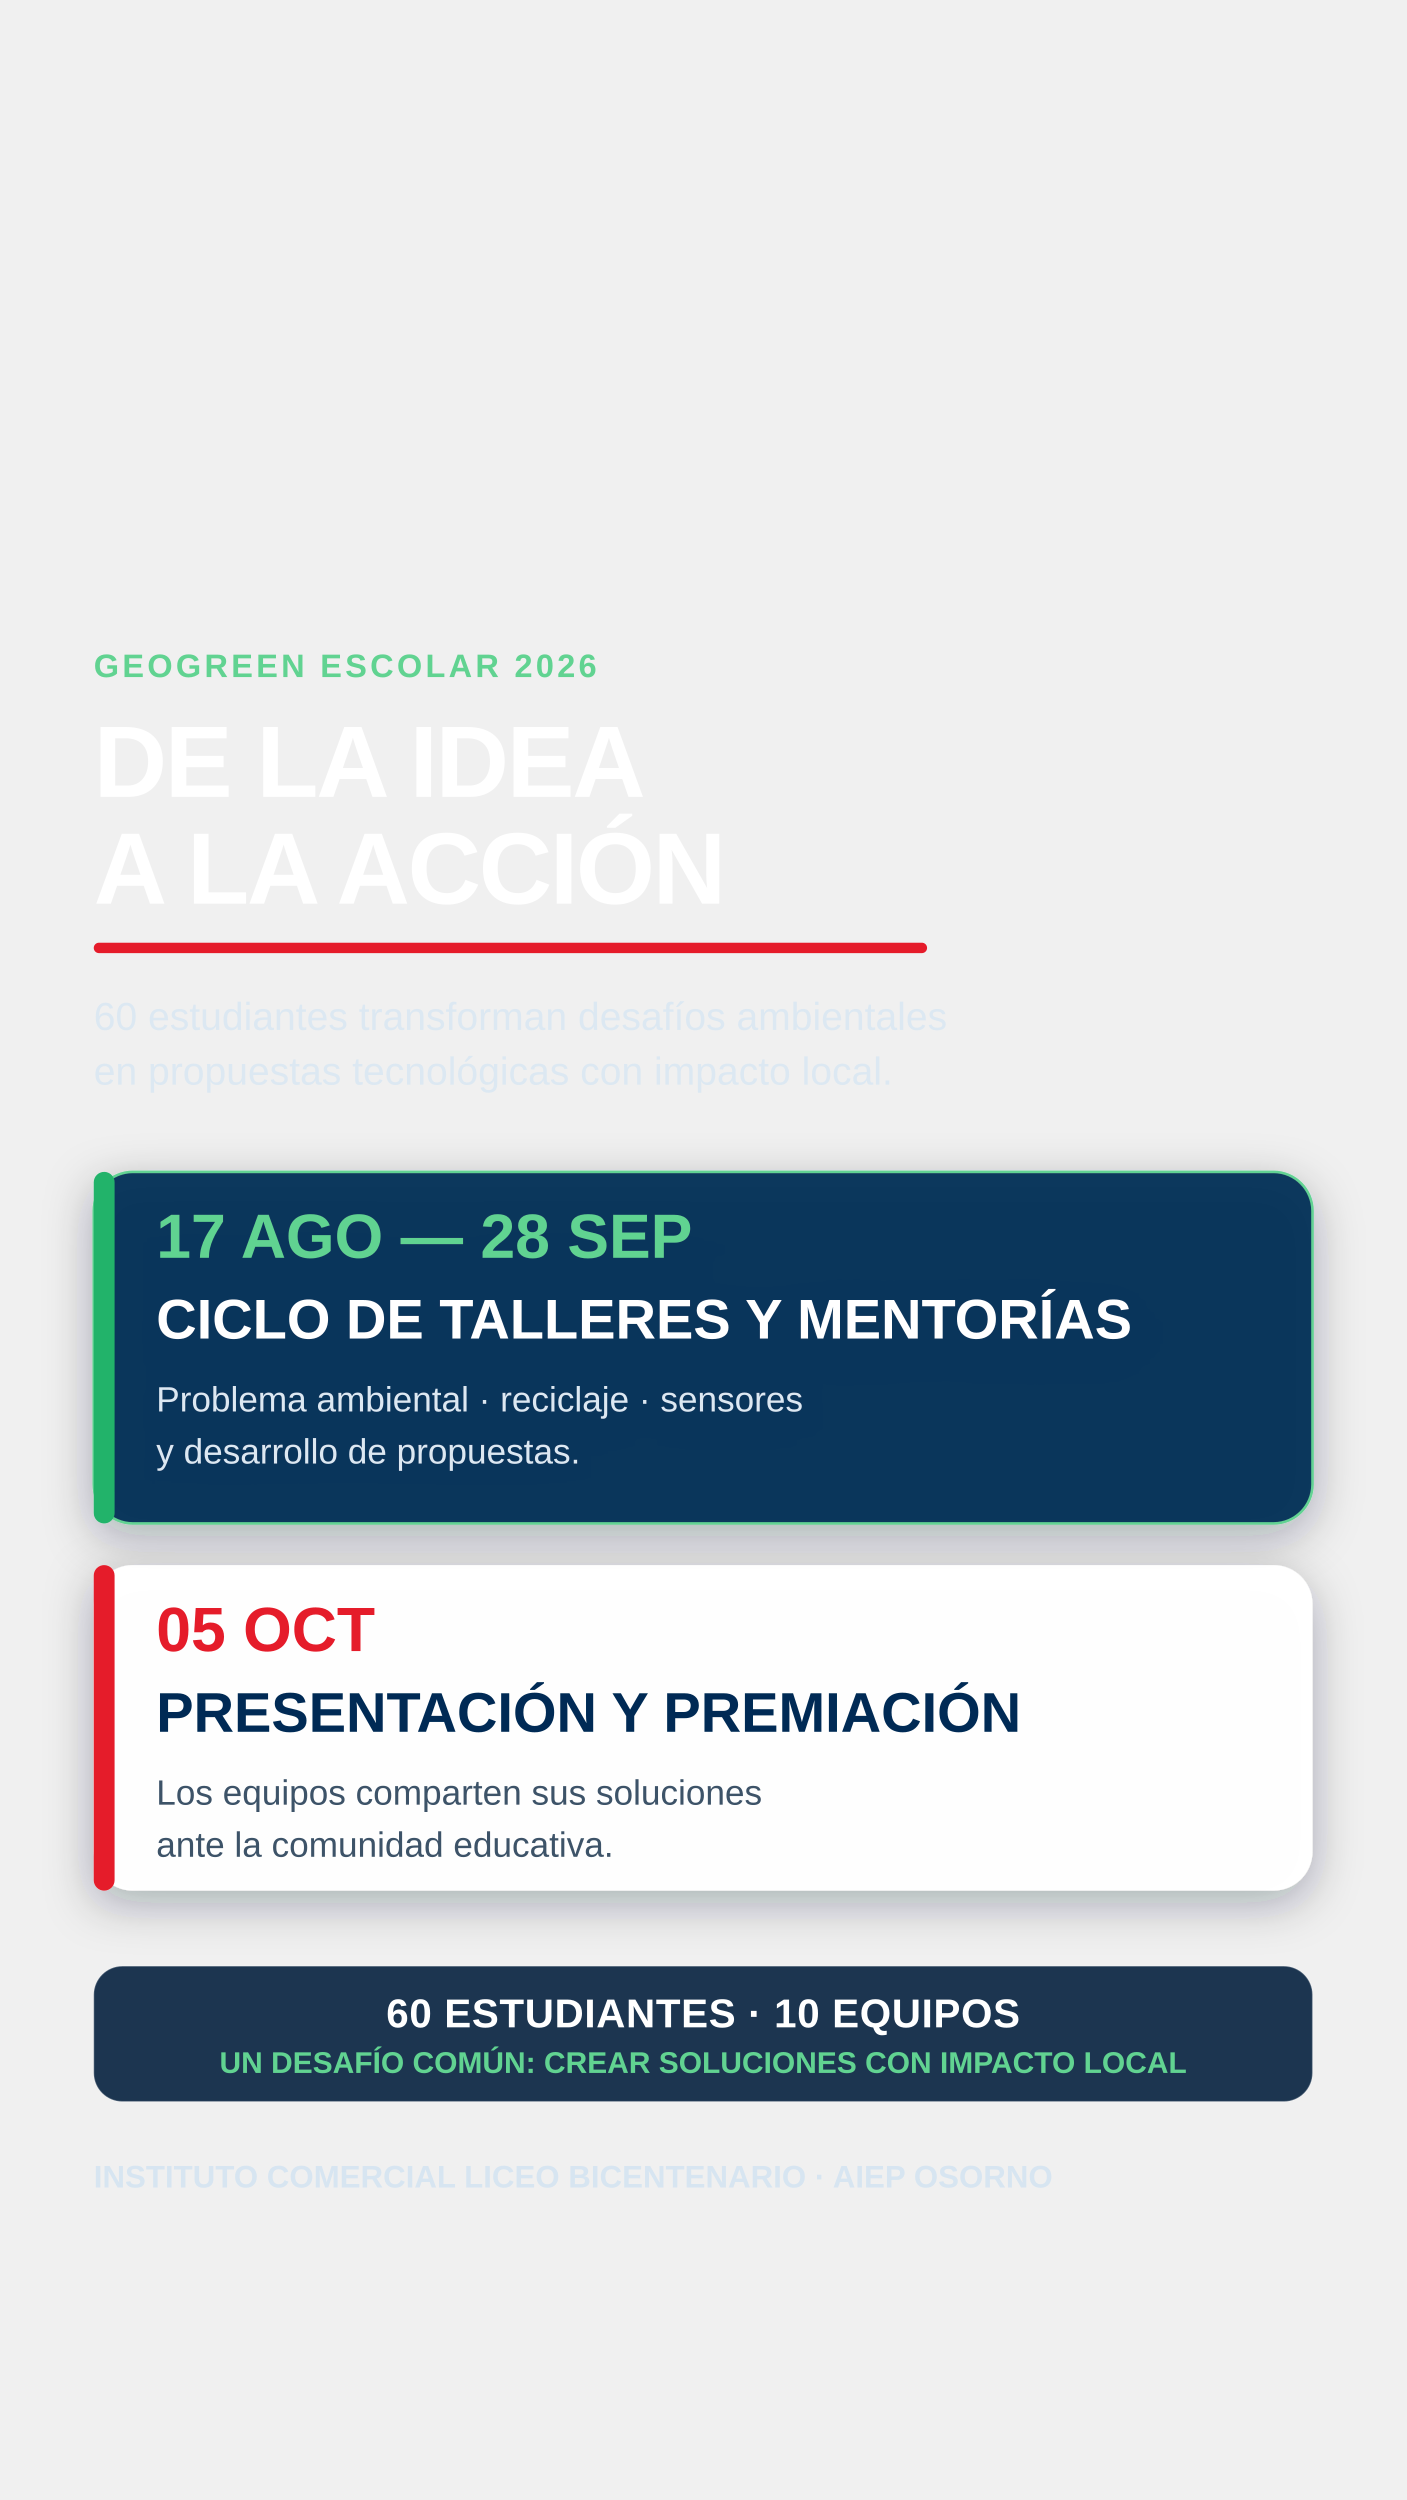
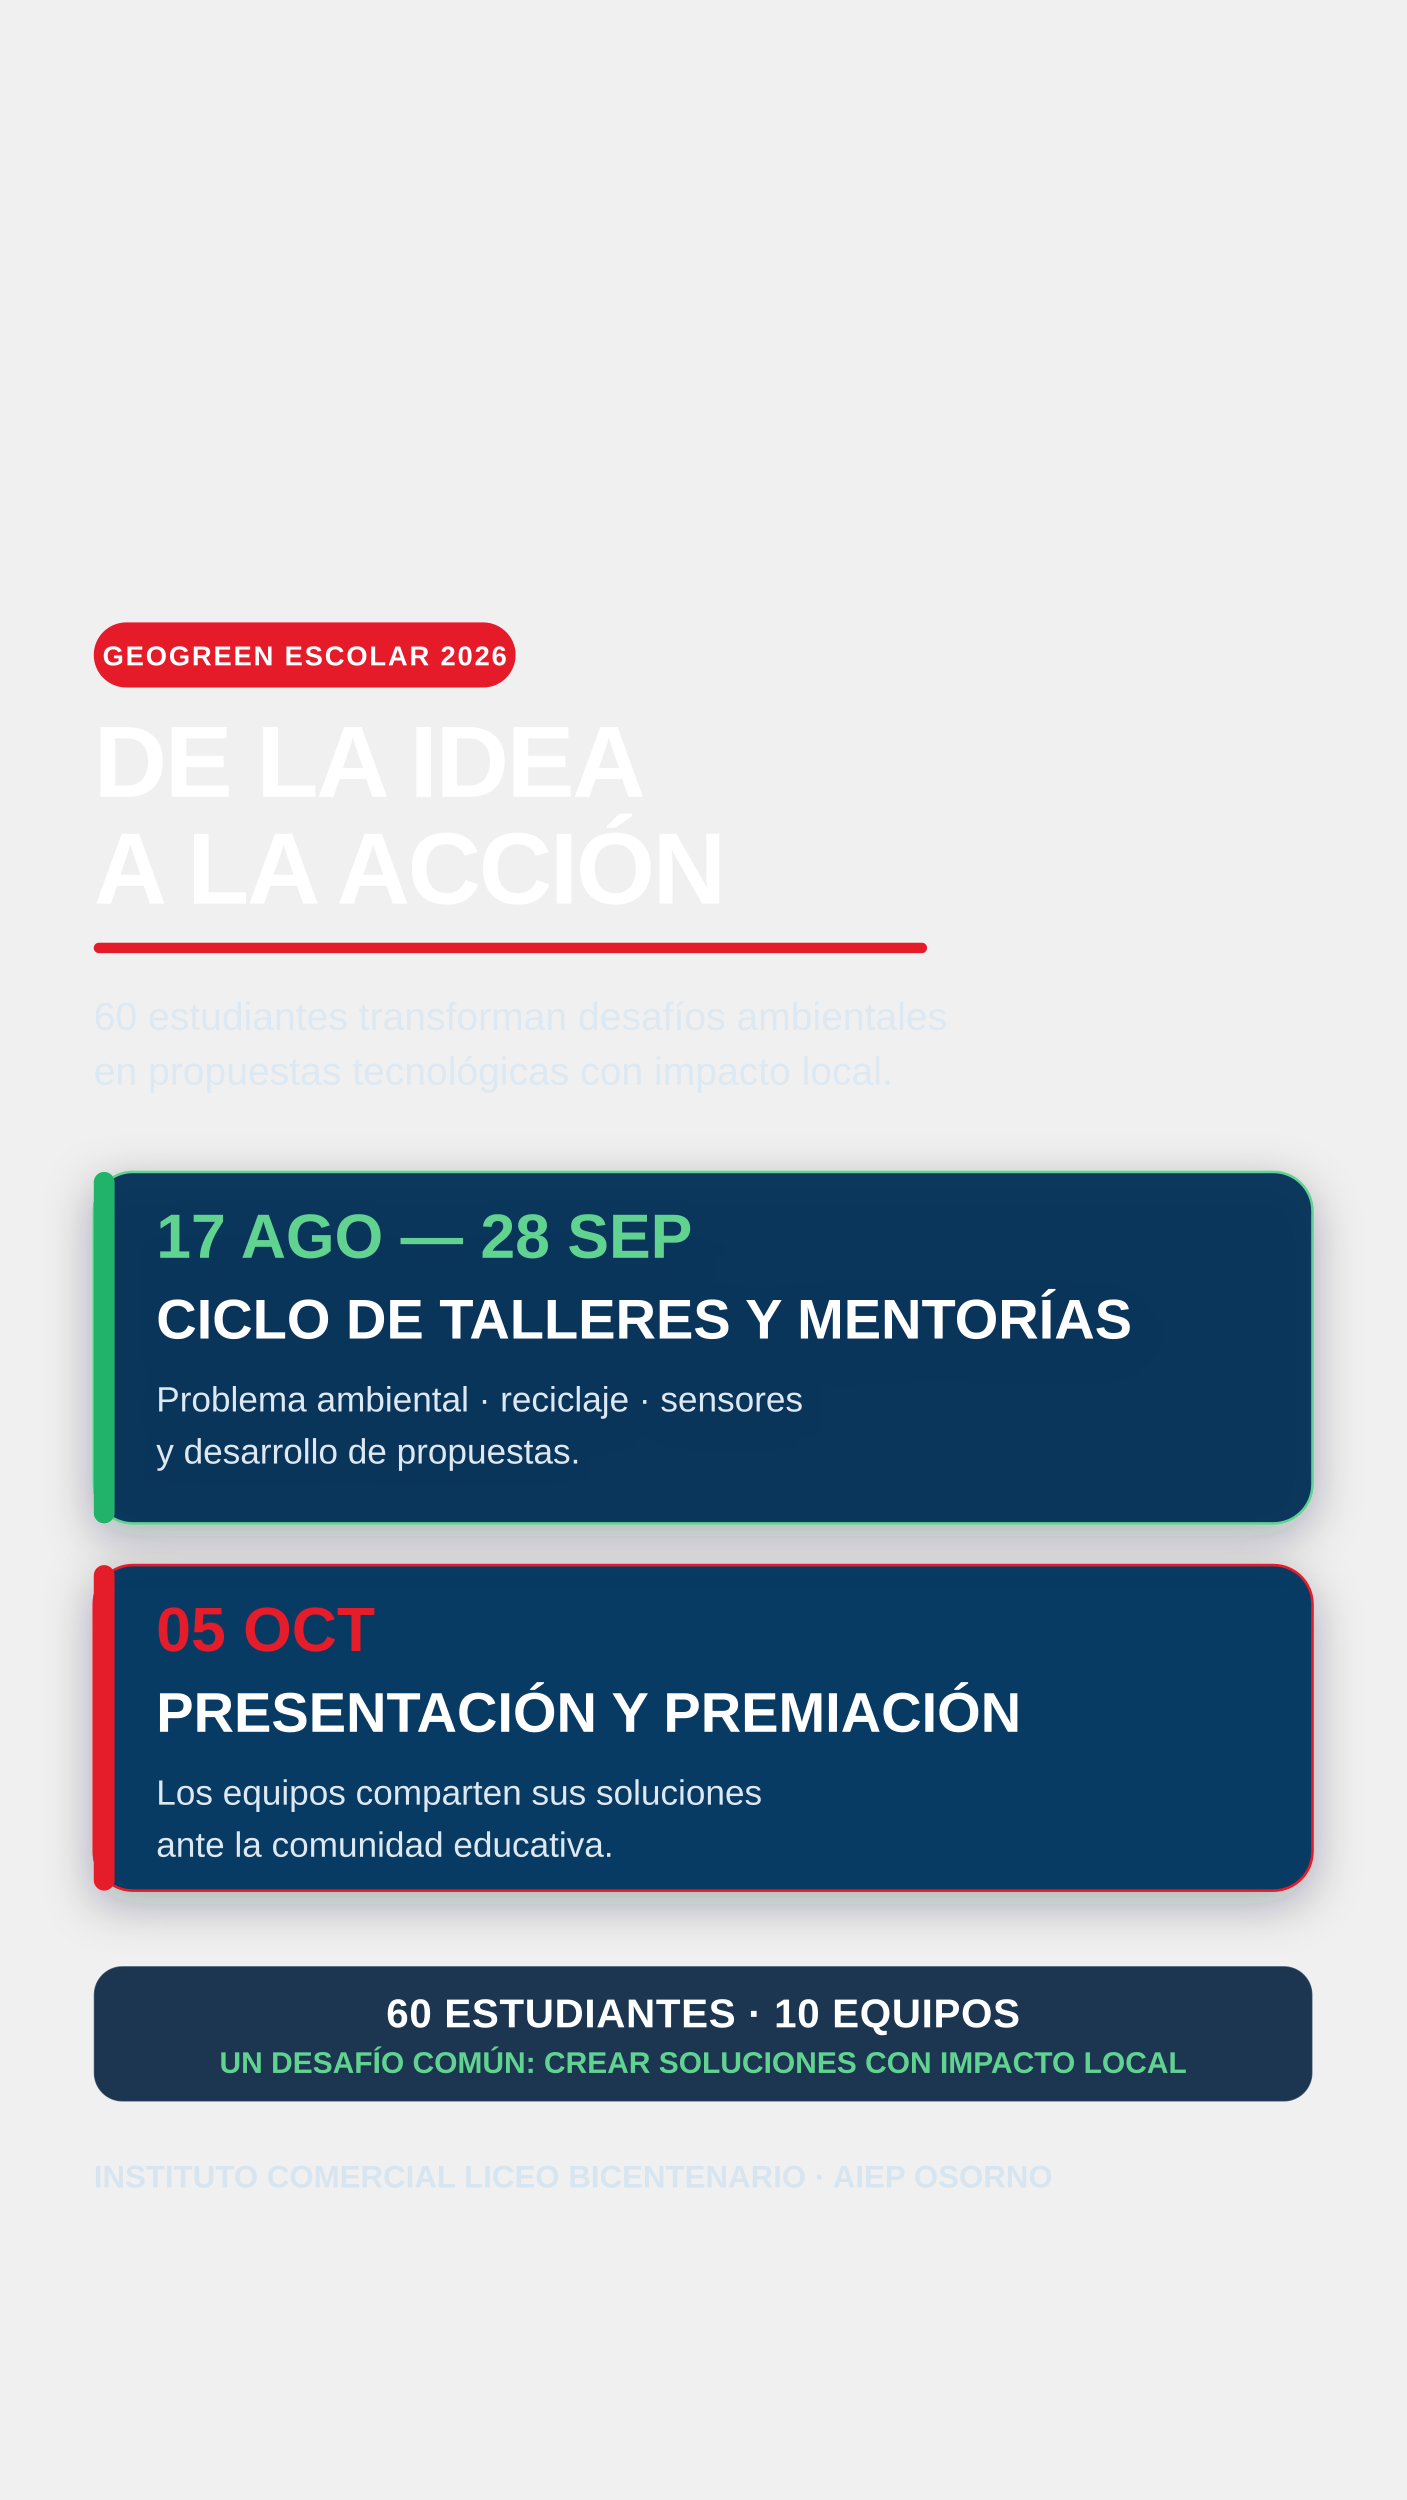
<svg xmlns="http://www.w3.org/2000/svg" width="1080" height="1920" viewBox="0 0 1080 1920">
  <defs>
    <linearGradient id="coverShade" x1="0" y1="0" x2="0" y2="1">
      <stop offset="0%" stop-color="#001E3D" stop-opacity=".04" />
      <stop offset="55%" stop-color="#001E3D" stop-opacity=".10" />
      <stop offset="100%" stop-color="#00172F" stop-opacity=".94" />
    </linearGradient>
    <linearGradient id="titleShade" x1="0" y1="0" x2="1" y2="0">
      <stop offset="0%" stop-color="#002B55" stop-opacity=".94" />
      <stop offset="70%" stop-color="#002B55" stop-opacity=".64" />
      <stop offset="100%" stop-color="#002B55" stop-opacity="0" />
    </linearGradient>
    <linearGradient id="greenLine" x1="0" y1="0" x2="1" y2="0">
      <stop offset="0%" stop-color="#24B36B" />
      <stop offset="100%" stop-color="#72D5A2" />
    </linearGradient>
    <filter id="shadow" x="-20%" y="-20%" width="140%" height="140%">
      <feDropShadow dx="0" dy="10" stdDeviation="18" flood-color="#001326" flood-opacity=".32" />
    </filter>
    <pattern id="dots" width="28" height="28" patternUnits="userSpaceOnUse">
      <circle cx="4" cy="4" r="2" fill="#FFFFFF" opacity=".12" />
    </pattern>
  </defs>
  <rect x="0" y="0" width="1080" height="1920" fill="url(#dots)" opacity=".11" />
  <g transform="translate(72 520)">
-     <text x="0" y="0" fill="#61D391" font-family="Arial" font-size="25" font-weight="700" letter-spacing="2.5">GEOGREEN ESCOLAR 2026</text>
+     <rect x="0" y="-42" width="324" height="50" rx="25" fill="#E51B2A" />
+     <text x="162" y="-9" text-anchor="middle" fill="#FFFFFF" font-family="Arial" font-size="21" font-weight="700" letter-spacing="1.4">GEOGREEN ESCOLAR 2026</text>
    <text x="0" y="92" fill="#FFFFFF" font-family="Arial Narrow, Arial" font-size="78" font-weight="800" letter-spacing="-1.7">DE LA IDEA</text>
    <text x="0" y="174" fill="#FFFFFF" font-family="Arial Narrow, Arial" font-size="78" font-weight="800" letter-spacing="-1.7">A LA ACCIÓN</text>
    <rect x="0" y="204" width="640" height="8" rx="4" fill="#E51B2A" />
    <text x="0" y="271" fill="#DCE8F2" font-family="Arial" font-size="30">
      <tspan x="0" dy="0">60 estudiantes transforman desafíos ambientales</tspan>
      <tspan x="0" dy="42">en propuestas tecnológicas con impacto local.</tspan>
    </text>
  </g>
  <g transform="translate(72 900)" filter="url(#shadow)">
    <rect x="0" y="0" width="936" height="270" rx="30" fill="#072E55" fill-opacity=".94" stroke="#62D293" stroke-width="2" />
    <rect x="0" y="0" width="16" height="270" rx="8" fill="#24B36B" />
    <text x="48" y="66" fill="#61D391" font-family="Arial Narrow, Arial" font-size="48" font-weight="800">17 AGO — 28 SEP</text>
    <text x="48" y="128" fill="#FFFFFF" font-family="Arial Narrow, Arial" font-size="43" font-weight="800">CICLO DE TALLERES Y MENTORÍAS</text>
    <text x="48" y="184" fill="#DCE8F2" font-family="Arial" font-size="27">
      Problema ambiental · reciclaje · sensores
    </text>
    <text x="48" y="224" fill="#DCE8F2" font-family="Arial" font-size="27">
      y desarrollo de propuestas.
    </text>
  </g>
  <g transform="translate(72 1202)" filter="url(#shadow)">
-     <rect x="0" y="0" width="936" height="250" rx="30" fill="#FFFFFF" fill-opacity=".97" />
+     <rect x="0" y="0" width="936" height="250" rx="30" fill="#07345E" fill-opacity=".96" stroke="#E51B2A" stroke-width="2" />
    <rect x="0" y="0" width="16" height="250" rx="8" fill="#E51B2A" />
    <text x="48" y="66" fill="#E51B2A" font-family="Arial Narrow, Arial" font-size="48" font-weight="800">05 OCT</text>
-     <text x="48" y="128" fill="#002B55" font-family="Arial Narrow, Arial" font-size="43" font-weight="800">PRESENTACIÓN Y PREMIACIÓN</text>
-     <text x="48" y="184" fill="#3C5268" font-family="Arial" font-size="27">
+     <text x="48" y="128" fill="#FFFFFF" font-family="Arial Narrow, Arial" font-size="43" font-weight="800">PRESENTACIÓN Y PREMIACIÓN</text>
+     <text x="48" y="184" fill="#DCE8F2" font-family="Arial" font-size="27">
      Los equipos comparten sus soluciones
    </text>
-     <text x="48" y="224" fill="#3C5268" font-family="Arial" font-size="27">
+     <text x="48" y="224" fill="#DCE8F2" font-family="Arial" font-size="27">
      ante la comunidad educativa.
    </text>
  </g>
  <g transform="translate(72 1510)">
    <rect x="0" y="0" width="936" height="104" rx="22" fill="#001D3B" fill-opacity=".88" stroke="#FFFFFF" stroke-opacity=".24" />
    <text x="468" y="47" text-anchor="middle" fill="#FFFFFF" font-family="Arial Narrow, Arial" font-size="31" font-weight="800" letter-spacing=".5">60 ESTUDIANTES · 10 EQUIPOS</text>
    <text x="468" y="82" text-anchor="middle" fill="#61D391" font-family="Arial" font-size="23" font-weight="700">UN DESAFÍO COMÚN: CREAR SOLUCIONES CON IMPACTO LOCAL</text>
  </g>
  <text x="72" y="1680" fill="#D7E5F1" font-family="Arial" font-size="24" font-weight="700">
    INSTITUTO COMERCIAL LICEO BICENTENARIO · AIEP OSORNO
  </text>
</svg>
